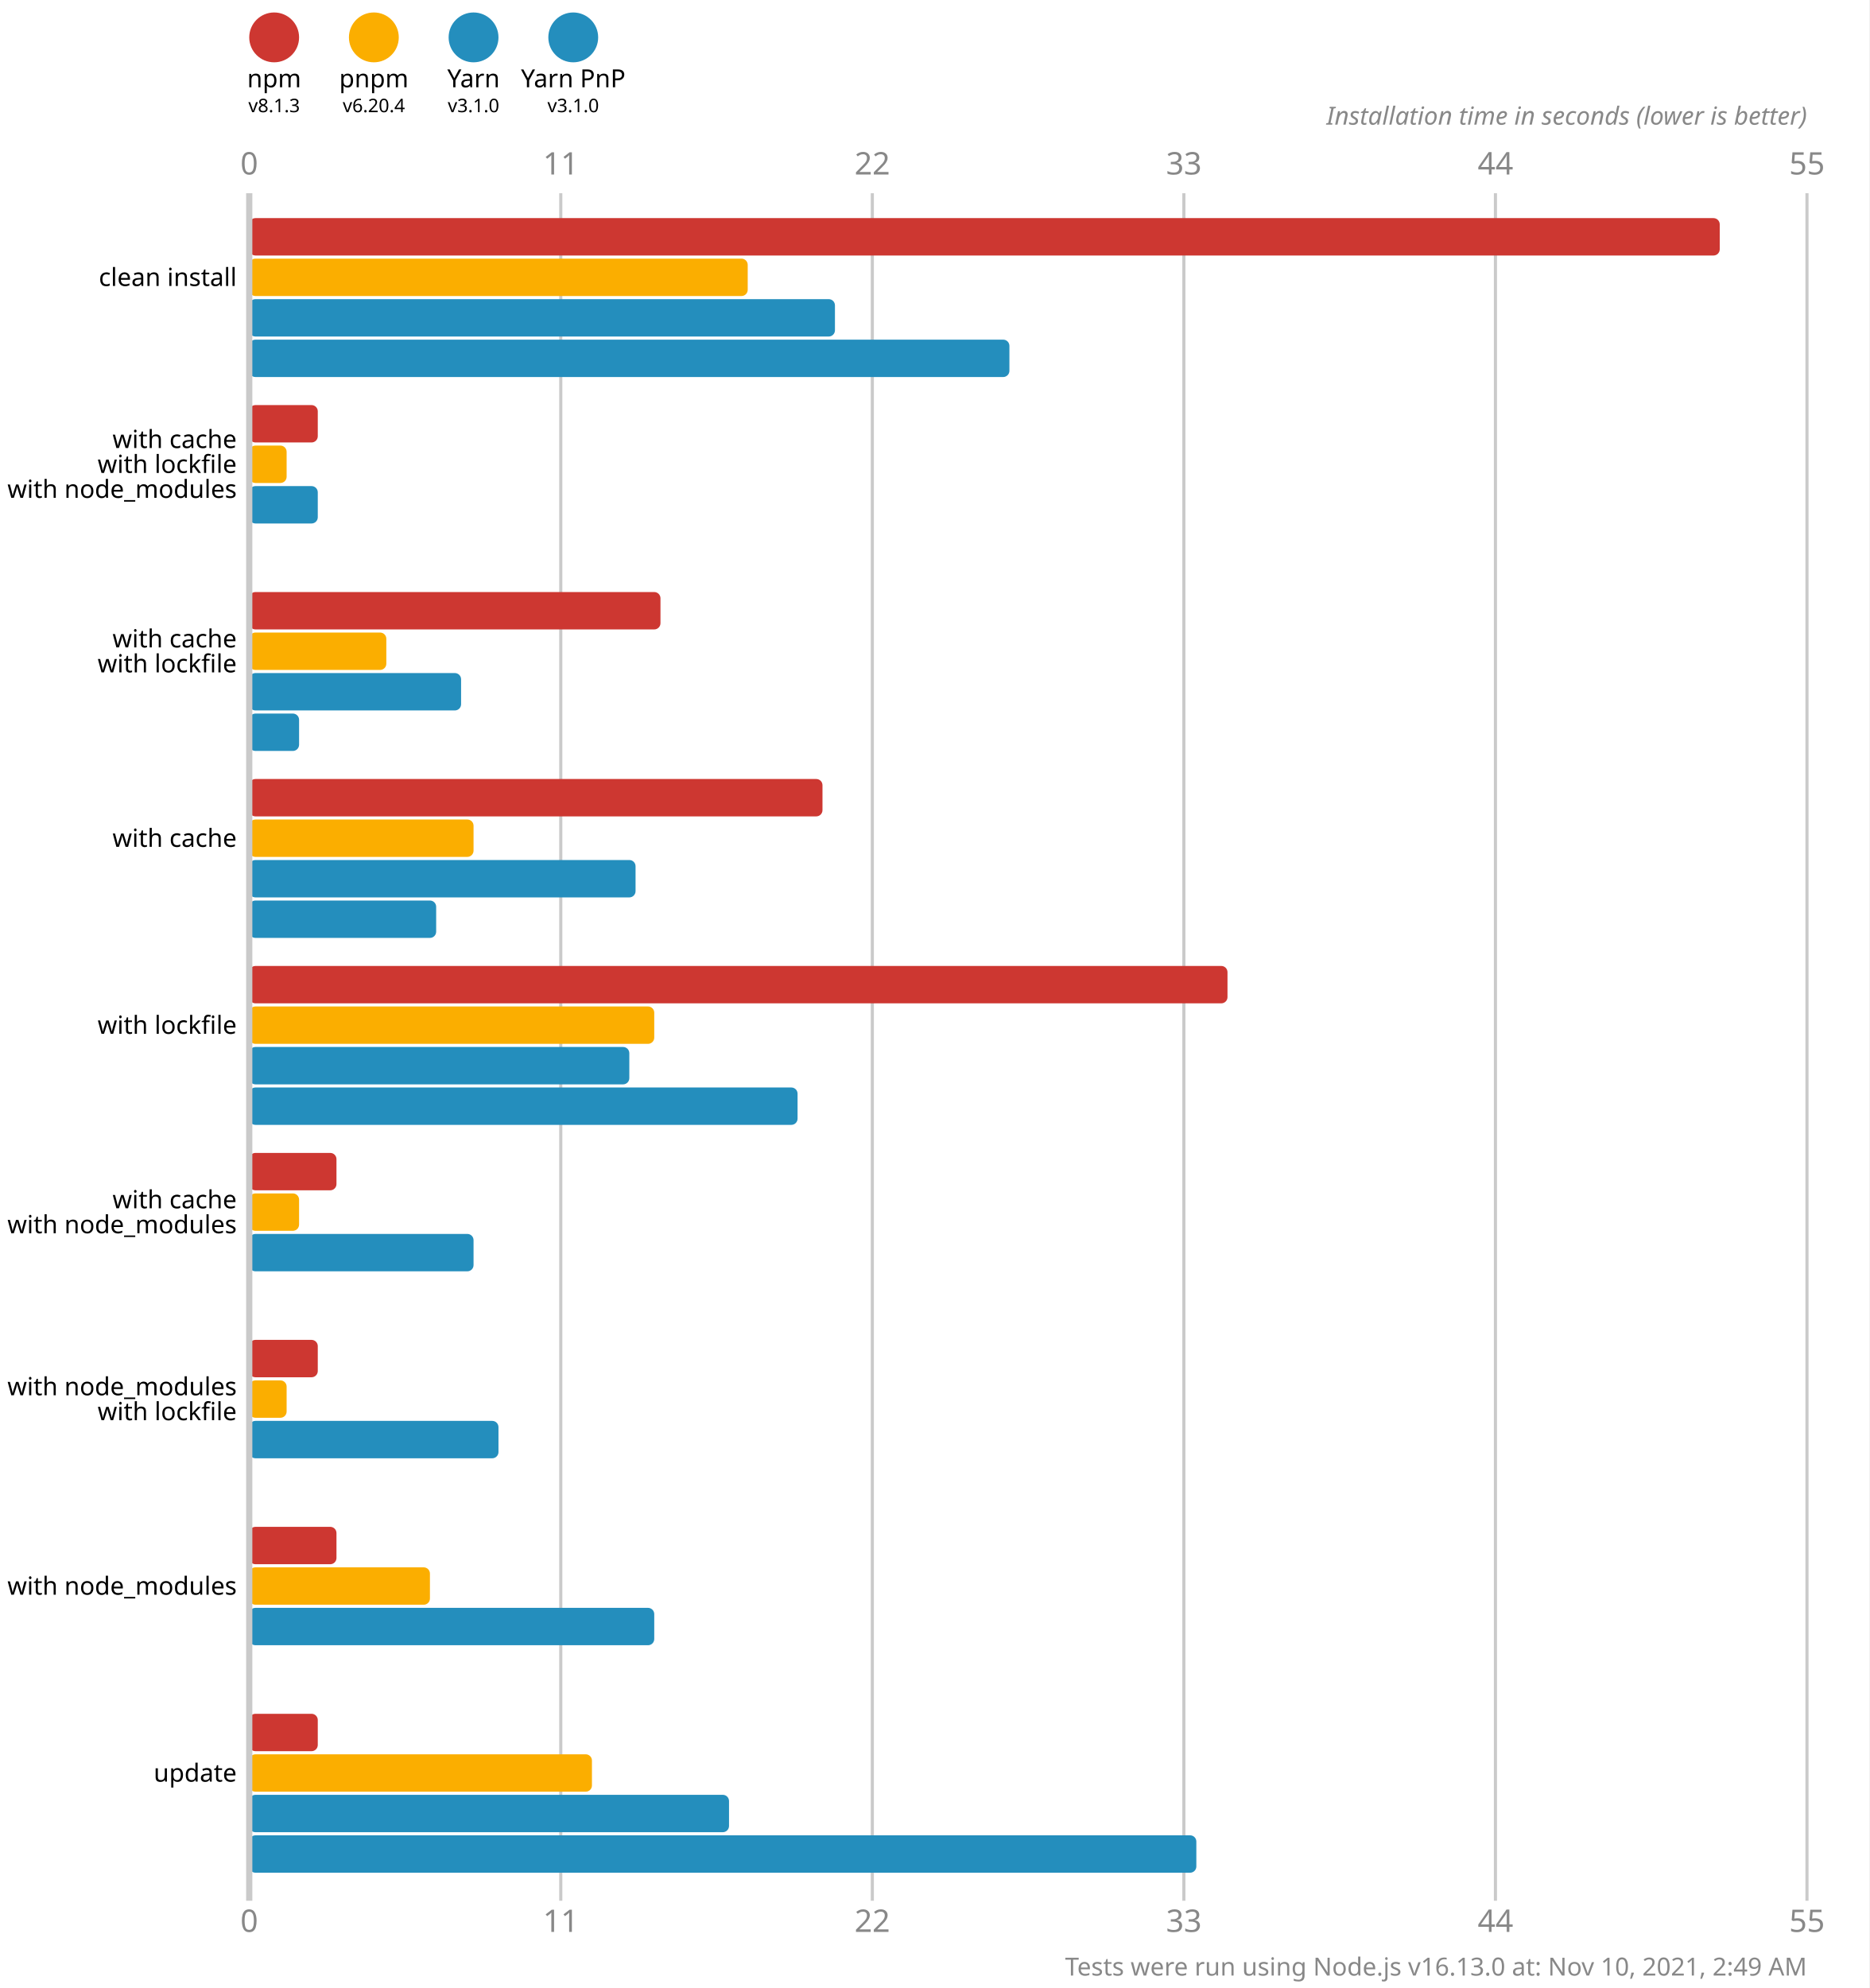
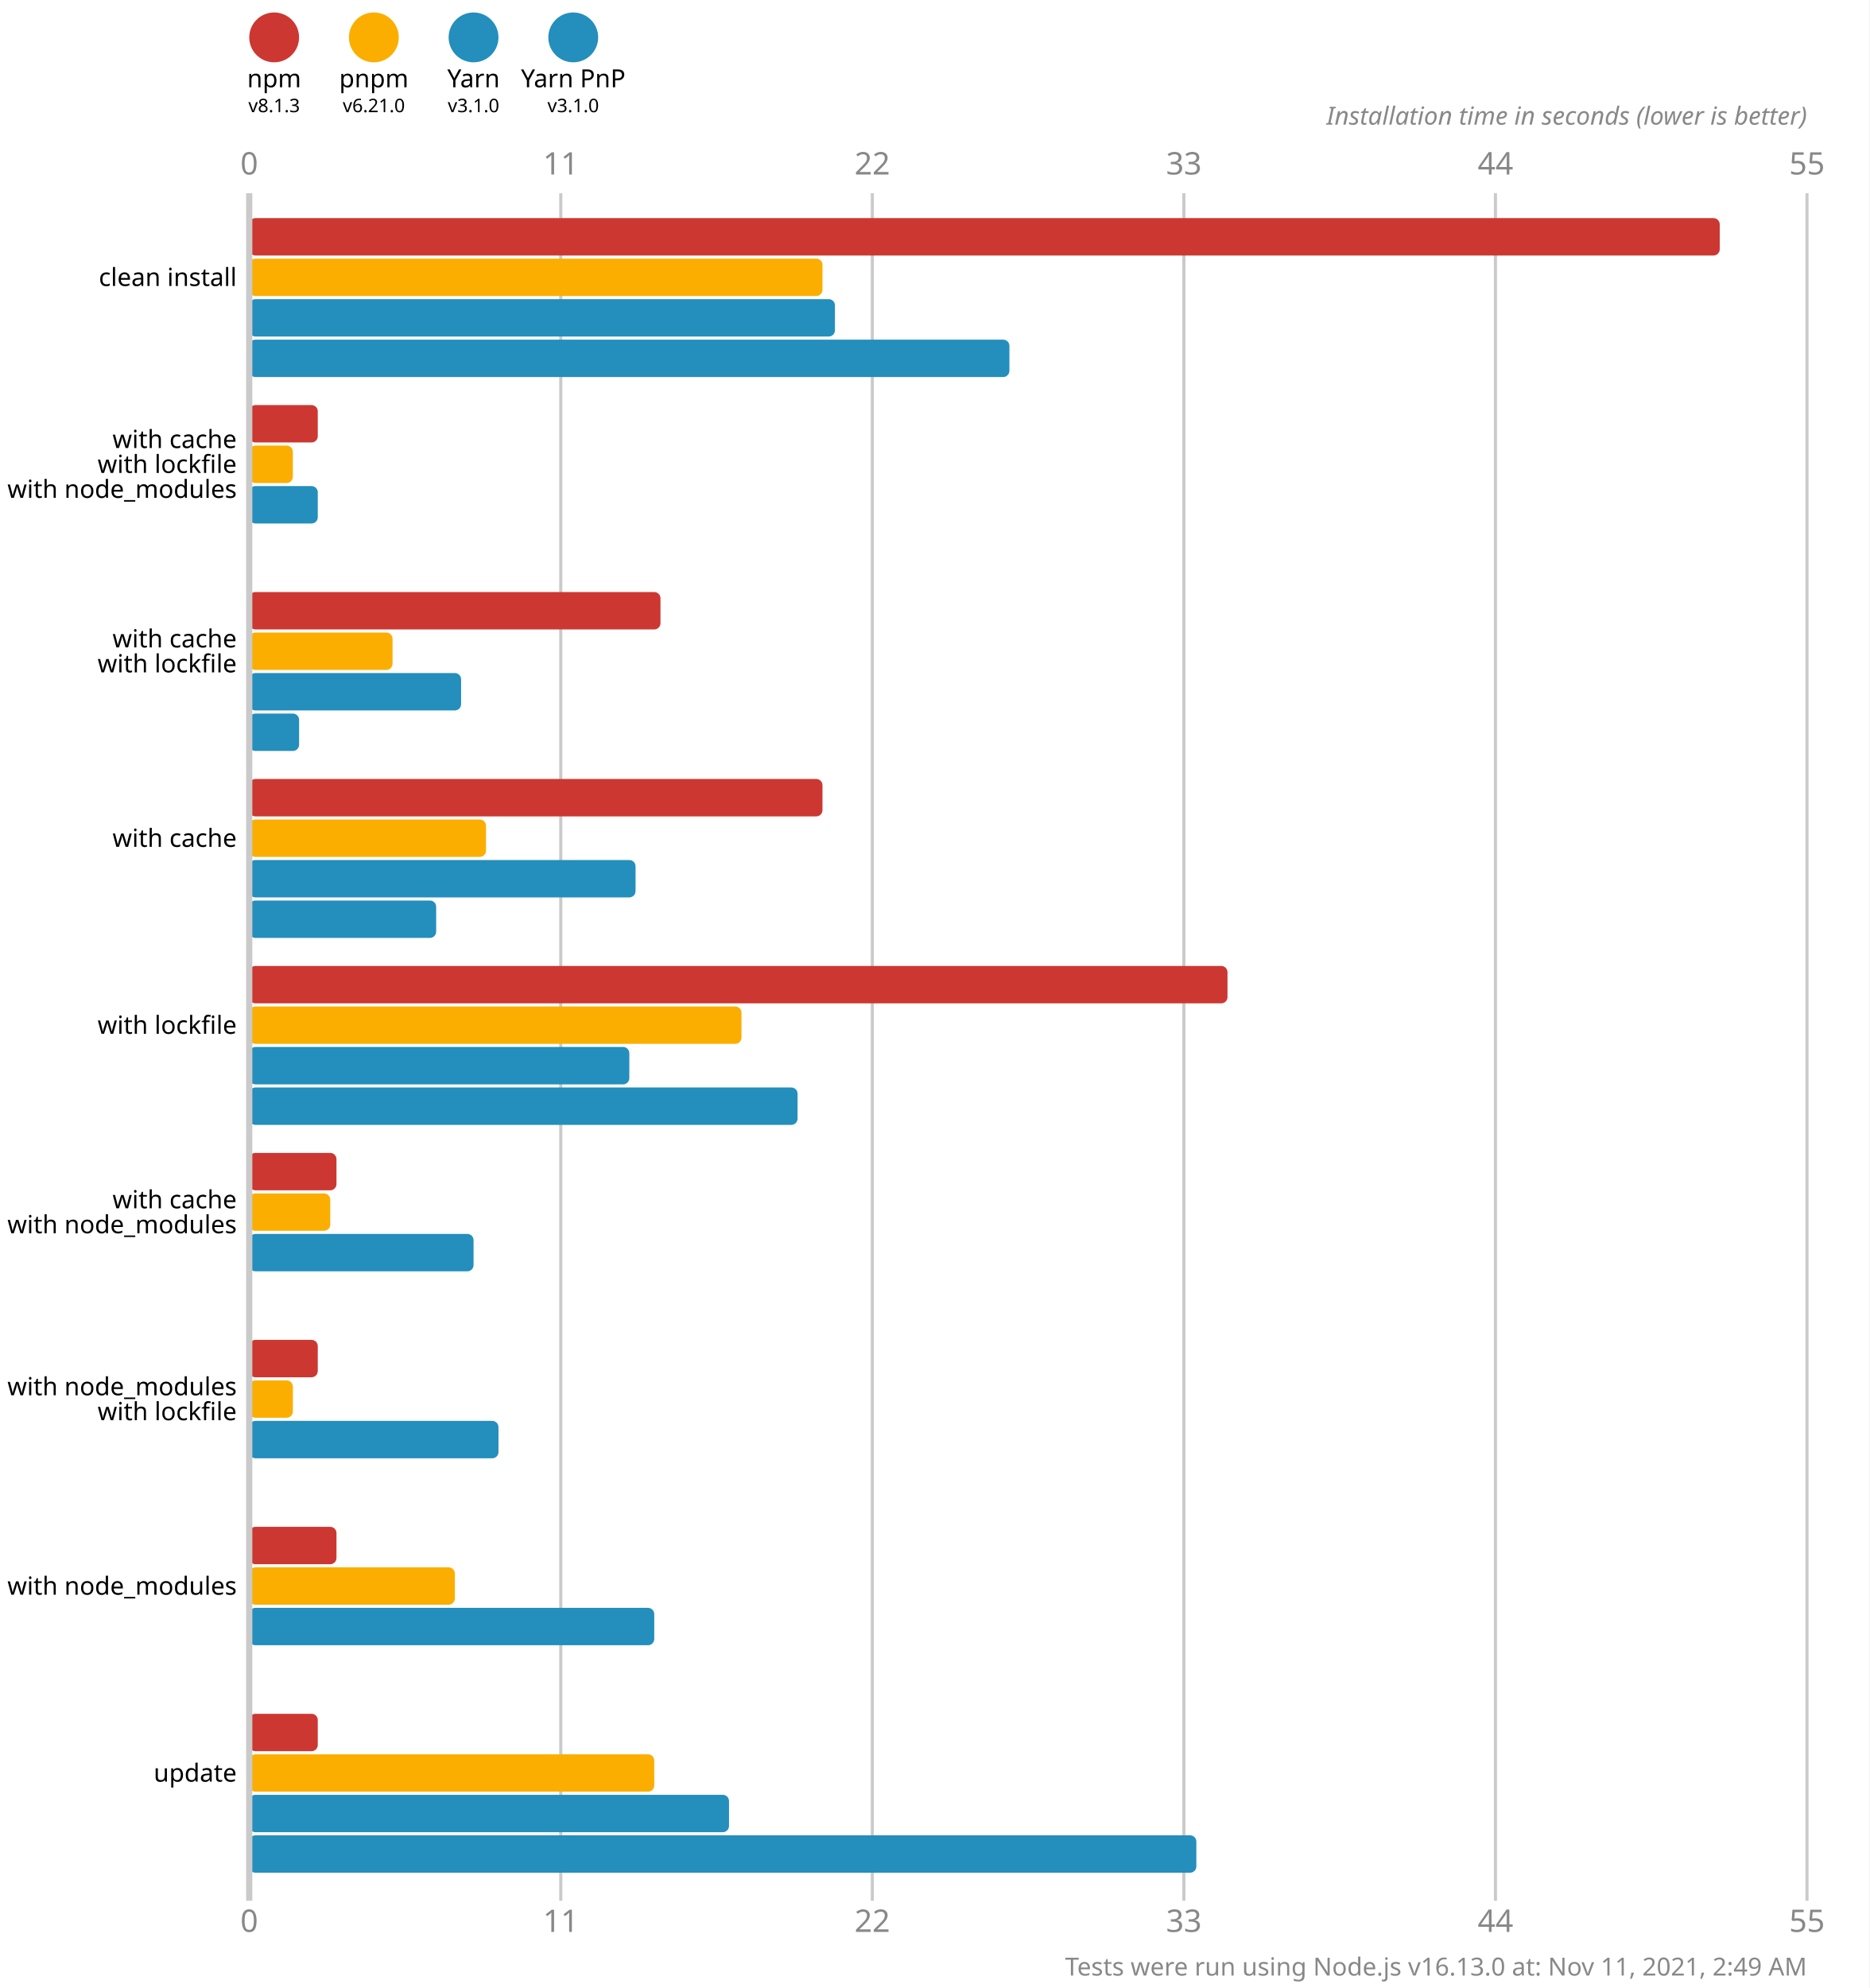
<svg xmlns="http://www.w3.org/2000/svg" version="1.1" viewBox="0 0 300 319">
  <style>
    .font { font-family: sans-serif; }
    .s3 { font-size: 3px; }
    .s4 { font-size: 4px; }
    .s5 { font-size: 5px; }
    .line { stroke: #cacaca; }
    .width { stroke-width: 0.5; }
    .text { fill: #888; }
  </style>
  <rect x="0" y="0" width="300" height="319" fill="#fff" />
  <circle cx="44" cy="6" r="4" fill="#cd3731" />
  <text x="44" y="14" class="font s4" text-anchor="middle">npm</text>
  <text x="44" y="18" class="font s3" text-anchor="middle">v8.1.3</text>
  <circle cx="60" cy="6" r="4" fill="#fbae00" />
  <text x="60" y="14" class="font s4" text-anchor="middle">pnpm</text>
-   <text x="60" y="18" class="font s3" text-anchor="middle">v6.20.4</text>
+   <text x="60" y="18" class="font s3" text-anchor="middle">v6.21.0</text>
  <circle cx="76" cy="6" r="4" fill="#248ebd" />
  <text x="76" y="14" class="font s4" text-anchor="middle">Yarn</text>
  <text x="76" y="18" class="font s3" text-anchor="middle">v3.1.0</text>
  <circle cx="92" cy="6" r="4" fill="#248ebd" />
  <text x="92" y="14" class="font s4" text-anchor="middle">Yarn PnP</text>
  <text x="92" y="18" class="font s3" text-anchor="middle">v3.1.0</text>
  <text x="40" y="28" class="font s5 text" text-anchor="middle">0</text>
  <text x="40" y="310" class="font s5 text" text-anchor="middle">0</text>
  <line x1="90" y1="31" x2="90" y2="305" class="line width" />
  <text x="90" y="28" class="font s5 text" text-anchor="middle">11</text>
  <text x="90" y="310" class="font s5 text" text-anchor="middle">11</text>
  <line x1="140" y1="31" x2="140" y2="305" class="line width" />
  <text x="140" y="28" class="font s5 text" text-anchor="middle">22</text>
  <text x="140" y="310" class="font s5 text" text-anchor="middle">22</text>
  <line x1="190" y1="31" x2="190" y2="305" class="line width" />
  <text x="190" y="28" class="font s5 text" text-anchor="middle">33</text>
  <text x="190" y="310" class="font s5 text" text-anchor="middle">33</text>
  <line x1="240" y1="31" x2="240" y2="305" class="line width" />
  <text x="240" y="28" class="font s5 text" text-anchor="middle">44</text>
  <text x="240" y="310" class="font s5 text" text-anchor="middle">44</text>
  <line x1="290" y1="31" x2="290" y2="305" class="line width" />
  <text x="290" y="28" class="font s5 text" text-anchor="middle">55</text>
  <text x="290" y="310" class="font s5 text" text-anchor="middle">55</text>
  <text x="290" y="20" class="font s4 text" font-style="italic" text-anchor="end">Installation time in seconds (lower is better)</text>
  <rect x="40" y="35" width="236" height="6" fill="#cd3731" rx="1" ry="1" />
-   <rect x="40" y="41.5" width="80" height="6" fill="#fbae00" rx="1" ry="1" />
+   <rect x="40" y="41.5" width="92" height="6" fill="#fbae00" rx="1" ry="1" />
  <rect x="40" y="48" width="94" height="6" fill="#248ebd" rx="1" ry="1" />
  <rect x="40" y="54.5" width="122" height="6" fill="#248ebd" rx="1" ry="1" />
  <rect x="40" y="65" width="11" height="6" fill="#cd3731" rx="1" ry="1" />
-   <rect x="40" y="71.5" width="6" height="6" fill="#fbae00" rx="1" ry="1" />
+   <rect x="40" y="71.5" width="7" height="6" fill="#fbae00" rx="1" ry="1" />
  <rect x="40" y="78" width="11" height="6" fill="#248ebd" rx="1" ry="1" />
  <rect x="40" y="84.5" width="0" height="6" fill="#248ebd" rx="1" ry="1" />
  <rect x="40" y="95" width="66" height="6" fill="#cd3731" rx="1" ry="1" />
-   <rect x="40" y="101.5" width="22" height="6" fill="#fbae00" rx="1" ry="1" />
+   <rect x="40" y="101.5" width="23" height="6" fill="#fbae00" rx="1" ry="1" />
  <rect x="40" y="108" width="34" height="6" fill="#248ebd" rx="1" ry="1" />
  <rect x="40" y="114.5" width="8" height="6" fill="#248ebd" rx="1" ry="1" />
  <rect x="40" y="125" width="92" height="6" fill="#cd3731" rx="1" ry="1" />
-   <rect x="40" y="131.5" width="36" height="6" fill="#fbae00" rx="1" ry="1" />
+   <rect x="40" y="131.5" width="38" height="6" fill="#fbae00" rx="1" ry="1" />
  <rect x="40" y="138" width="62" height="6" fill="#248ebd" rx="1" ry="1" />
  <rect x="40" y="144.5" width="30" height="6" fill="#248ebd" rx="1" ry="1" />
  <rect x="40" y="155" width="157" height="6" fill="#cd3731" rx="1" ry="1" />
-   <rect x="40" y="161.5" width="65" height="6" fill="#fbae00" rx="1" ry="1" />
+   <rect x="40" y="161.5" width="79" height="6" fill="#fbae00" rx="1" ry="1" />
  <rect x="40" y="168" width="61" height="6" fill="#248ebd" rx="1" ry="1" />
  <rect x="40" y="174.5" width="88" height="6" fill="#248ebd" rx="1" ry="1" />
  <rect x="40" y="185" width="14" height="6" fill="#cd3731" rx="1" ry="1" />
-   <rect x="40" y="191.5" width="8" height="6" fill="#fbae00" rx="1" ry="1" />
+   <rect x="40" y="191.5" width="13" height="6" fill="#fbae00" rx="1" ry="1" />
  <rect x="40" y="198" width="36" height="6" fill="#248ebd" rx="1" ry="1" />
  <rect x="40" y="204.5" width="0" height="6" fill="#248ebd" rx="1" ry="1" />
  <rect x="40" y="215" width="11" height="6" fill="#cd3731" rx="1" ry="1" />
-   <rect x="40" y="221.5" width="6" height="6" fill="#fbae00" rx="1" ry="1" />
+   <rect x="40" y="221.5" width="7" height="6" fill="#fbae00" rx="1" ry="1" />
  <rect x="40" y="228" width="40" height="6" fill="#248ebd" rx="1" ry="1" />
  <rect x="40" y="234.5" width="0" height="6" fill="#248ebd" rx="1" ry="1" />
  <rect x="40" y="245" width="14" height="6" fill="#cd3731" rx="1" ry="1" />
-   <rect x="40" y="251.5" width="29" height="6" fill="#fbae00" rx="1" ry="1" />
+   <rect x="40" y="251.5" width="33" height="6" fill="#fbae00" rx="1" ry="1" />
  <rect x="40" y="258" width="65" height="6" fill="#248ebd" rx="1" ry="1" />
  <rect x="40" y="264.5" width="0" height="6" fill="#248ebd" rx="1" ry="1" />
  <rect x="40" y="275" width="11" height="6" fill="#cd3731" rx="1" ry="1" />
-   <rect x="40" y="281.5" width="55" height="6" fill="#fbae00" rx="1" ry="1" />
+   <rect x="40" y="281.5" width="65" height="6" fill="#fbae00" rx="1" ry="1" />
  <rect x="40" y="288" width="77" height="6" fill="#248ebd" rx="1" ry="1" />
  <rect x="40" y="294.5" width="152" height="6" fill="#248ebd" rx="1" ry="1" />
  <line x1="40" y1="31" x2="40" y2="305" class="line" />
  <text x="38" y="44.5" class="font s4" dominant-baseline="middle" text-anchor="end">clean install</text>
  <text x="38" y="70.5" class="font s4" dominant-baseline="middle" text-anchor="end">with cache</text>
  <text x="38" y="74.5" class="font s4" dominant-baseline="middle" text-anchor="end">with lockfile</text>
  <text x="38" y="78.5" class="font s4" dominant-baseline="middle" text-anchor="end">with node_modules</text>
  <text x="38" y="102.5" class="font s4" dominant-baseline="middle" text-anchor="end">with cache</text>
  <text x="38" y="106.5" class="font s4" dominant-baseline="middle" text-anchor="end">with lockfile</text>
  <text x="38" y="134.5" class="font s4" dominant-baseline="middle" text-anchor="end">with cache</text>
  <text x="38" y="164.5" class="font s4" dominant-baseline="middle" text-anchor="end">with lockfile</text>
  <text x="38" y="192.5" class="font s4" dominant-baseline="middle" text-anchor="end">with cache</text>
  <text x="38" y="196.5" class="font s4" dominant-baseline="middle" text-anchor="end">with node_modules</text>
  <text x="38" y="222.5" class="font s4" dominant-baseline="middle" text-anchor="end">with node_modules</text>
  <text x="38" y="226.5" class="font s4" dominant-baseline="middle" text-anchor="end">with lockfile</text>
  <text x="38" y="254.5" class="font s4" dominant-baseline="middle" text-anchor="end">with node_modules</text>
  <text x="38" y="284.5" class="font s4" dominant-baseline="middle" text-anchor="end">update</text>
-   <text x="290" y="317" class="font s4 text" text-anchor="end">Tests were run using Node.js v16.13.0 at: Nov 10, 2021, 2:49 AM</text>
+   <text x="290" y="317" class="font s4 text" text-anchor="end">Tests were run using Node.js v16.13.0 at: Nov 11, 2021, 2:49 AM</text>
</svg>
